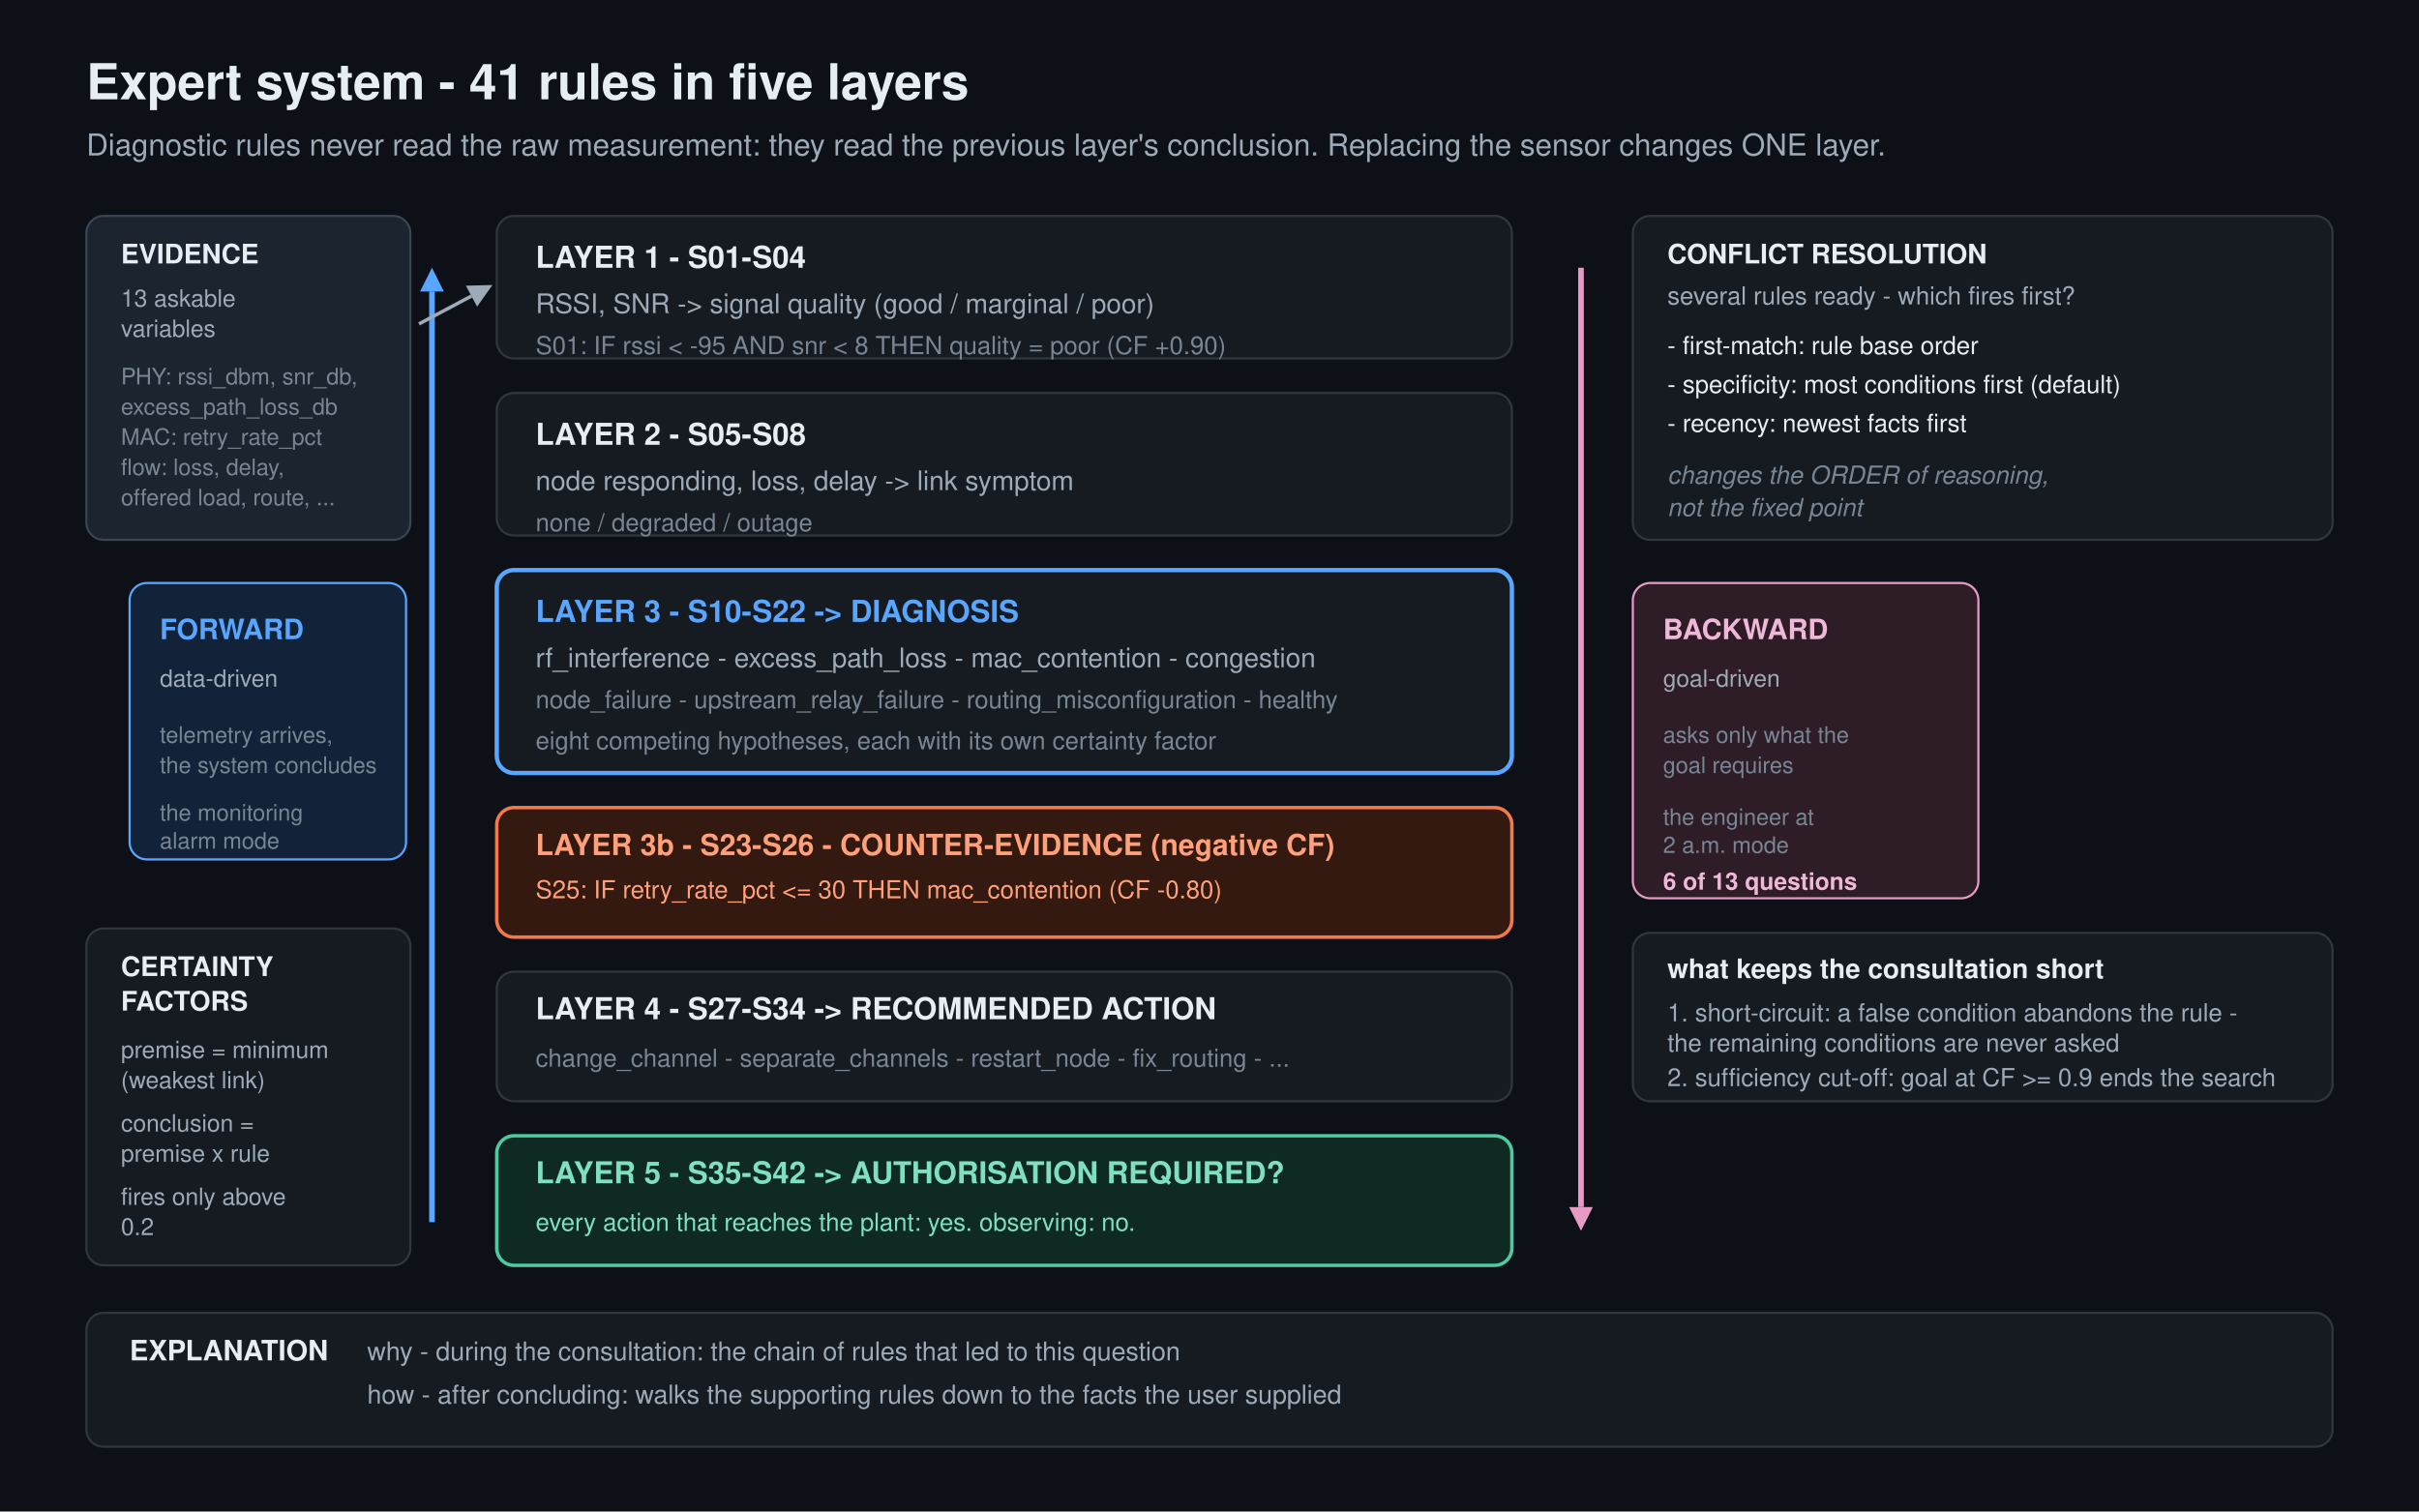
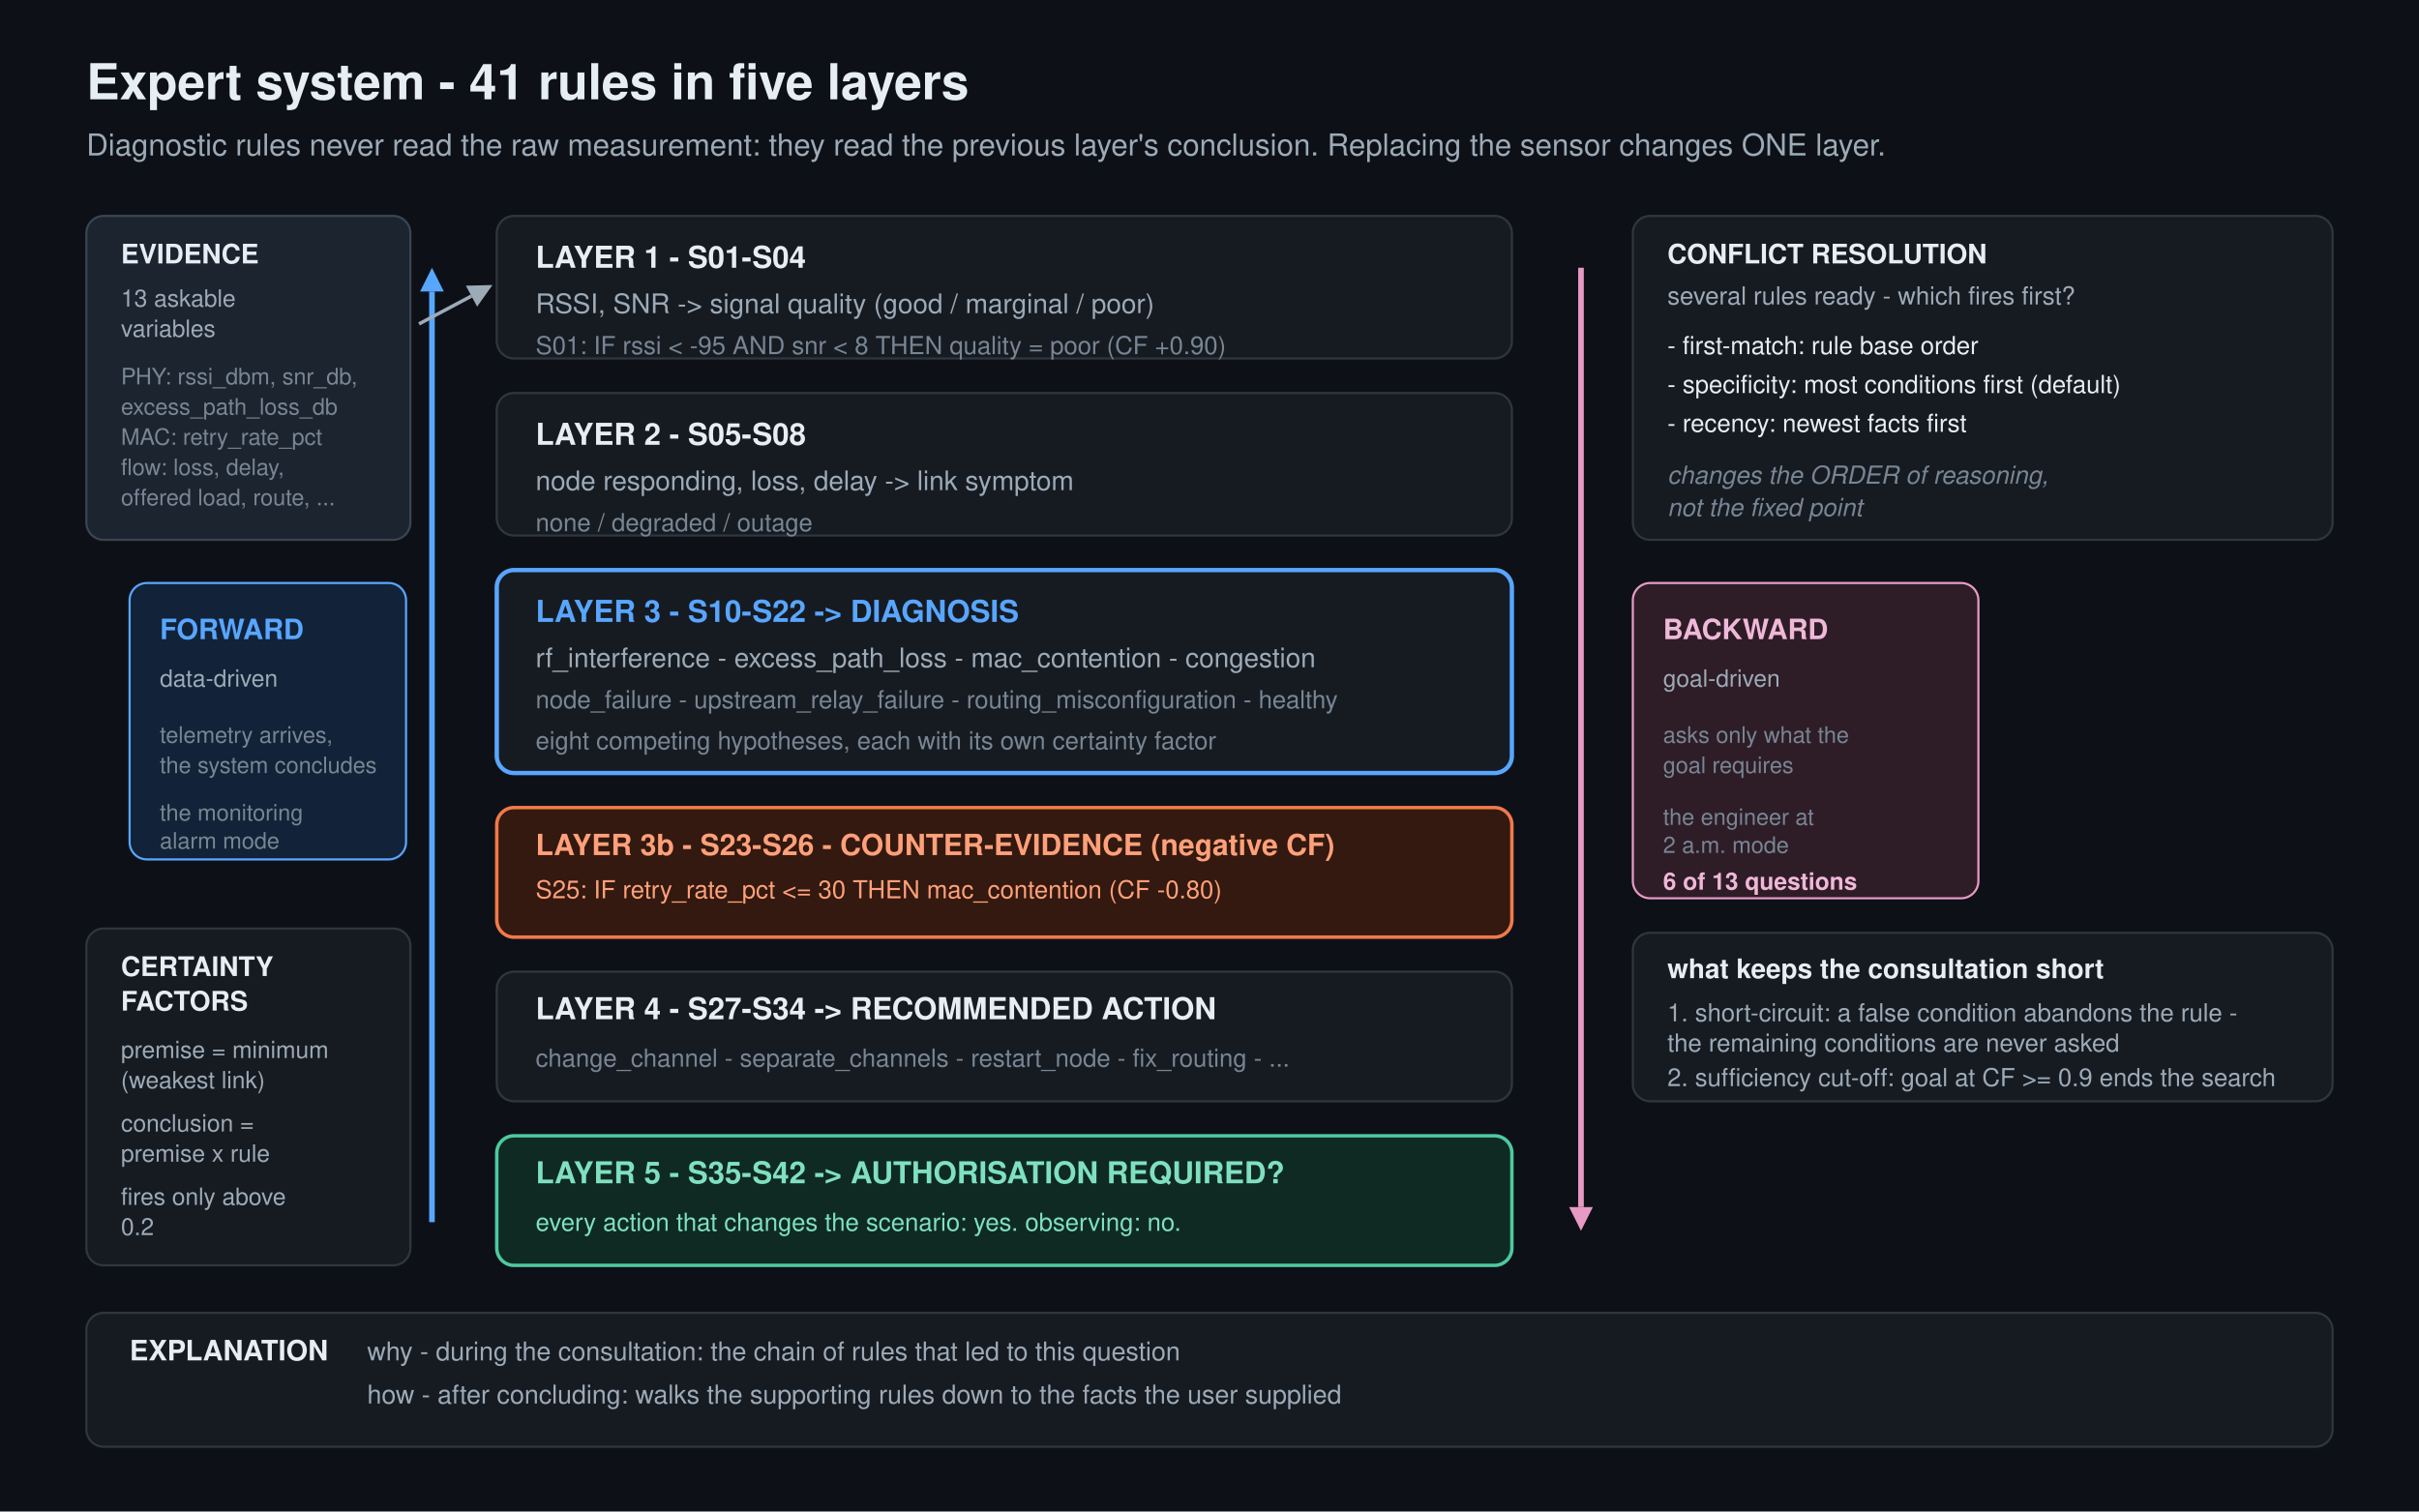
<svg xmlns="http://www.w3.org/2000/svg" viewBox="0 0 1120 700" width="1120" height="700" font-family="Segoe UI, Helvetica, Arial, sans-serif">
  <rect width="1120" height="700" fill="#0d1117" />
  <text x="40" y="46" font-size="23" fill="#e6edf3" font-weight="600">Expert system - 41 rules in five layers</text>
  <text x="40" y="72" font-size="14" fill="#9daab7">Diagnostic rules never read the raw measurement: they read the previous layer's conclusion. Replacing the sensor changes ONE layer.</text>
  <rect x="230" y="100" width="470" height="66" rx="8" fill="#161b22" stroke="#30363d" stroke-width="1.0" />
  <text x="248" y="124" font-size="14" fill="#e6edf3" font-weight="700">LAYER 1 - S01-S04</text>
  <text x="248" y="145" font-size="12.5" fill="#9daab7">RSSI, SNR  -&gt;  signal quality  (good / marginal / poor)</text>
  <text x="248" y="164" font-size="11.5" fill="#788593">S01: IF rssi &lt; -95 AND snr &lt; 8 THEN quality = poor   (CF +0.90)</text>
  <rect x="230" y="182" width="470" height="66" rx="8" fill="#161b22" stroke="#30363d" stroke-width="1.0" />
  <text x="248" y="206" font-size="14" fill="#e6edf3" font-weight="700">LAYER 2 - S05-S08</text>
  <text x="248" y="227" font-size="12.5" fill="#9daab7">node responding, loss, delay  -&gt;  link symptom</text>
  <text x="248" y="246" font-size="11.5" fill="#788593">none / degraded / outage</text>
  <rect x="230" y="264" width="470" height="94" rx="8" fill="#161b22" stroke="#58a6ff" stroke-width="2.0" />
  <text x="248" y="288" font-size="14" fill="#58a6ff" font-weight="700">LAYER 3 - S10-S22  -&gt;  DIAGNOSIS</text>
  <text x="248" y="309" font-size="12.5" fill="#9daab7">rf_interference - excess_path_loss - mac_contention - congestion</text>
  <text x="248" y="328" font-size="11.5" fill="#788593">node_failure - upstream_relay_failure - routing_misconfiguration - healthy</text>
  <text x="248" y="347" font-size="11.5" fill="#788593">eight competing hypotheses, each with its own certainty factor</text>
  <rect x="230" y="374" width="470" height="60" rx="8" fill="#33190f" stroke="#f2794a" stroke-width="1.6" />
  <text x="248" y="396" font-size="13.5" fill="#ffa07a" font-weight="700">LAYER 3b - S23-S26 - COUNTER-EVIDENCE (negative CF)</text>
  <text x="248" y="416" font-size="11.5" fill="#ffa07a">S25: IF retry_rate_pct &lt;= 30 THEN mac_contention  (CF -0.80)</text>
  <rect x="230" y="450" width="470" height="60" rx="8" fill="#161b22" stroke="#30363d" stroke-width="1.0" />
  <text x="248" y="472" font-size="14" fill="#e6edf3" font-weight="700">LAYER 4 - S27-S34  -&gt;  RECOMMENDED ACTION</text>
  <text x="248" y="494" font-size="11.5" fill="#788593">change_channel - separate_channels - restart_node - fix_routing - ...</text>
  <rect x="230" y="526" width="470" height="60" rx="8" fill="#0f2a22" stroke="#4ec9a0" stroke-width="1.6" />
  <text x="248" y="548" font-size="14" fill="#7fe0c0" font-weight="700">LAYER 5 - S35-S42  -&gt;  AUTHORISATION REQUIRED?</text>
-   <text x="248" y="570" font-size="11.5" fill="#7fe0c0">every action that reaches the plant: yes. observing: no.</text>
+   <text x="248" y="570" font-size="11.5" fill="#7fe0c0">every action that changes the scenario: yes. observing: no.</text>
  <line x1="200" y1="566" x2="200.0" y2="135.0" stroke="#58a6ff" stroke-width="2.6" />
  <polygon points="200,124 205.5,135.0 194.5,135.0" fill="#58a6ff" />
  <rect x="60" y="270" width="128" height="128" rx="8" fill="#122238" stroke="#58a6ff" stroke-width="1.0" />
  <text x="74" y="296" font-size="13" fill="#58a6ff" font-weight="700">FORWARD</text>
  <text x="74" y="318" font-size="11" fill="#9daab7">data-driven</text>
  <text x="74" y="344" font-size="10.5" fill="#788593">telemetry arrives,</text>
  <text x="74" y="358" font-size="10.5" fill="#788593">the system concludes</text>
  <text x="74" y="380" font-size="10.5" fill="#788593">the monitoring</text>
  <text x="74" y="393" font-size="10.5" fill="#788593">alarm mode</text>
  <line x1="732" y1="124" x2="732.0" y2="559.0" stroke="#e79ac4" stroke-width="2.6" />
  <polygon points="732,570 726.5,559.0 737.5,559.0" fill="#e79ac4" />
  <rect x="756" y="270" width="160" height="146" rx="8" fill="#2e1d27" stroke="#e79ac4" stroke-width="1.0" />
  <text x="770" y="296" font-size="13" fill="#f0b8d8" font-weight="700">BACKWARD</text>
  <text x="770" y="318" font-size="11" fill="#9daab7">goal-driven</text>
  <text x="770" y="344" font-size="10.5" fill="#788593">asks only what the</text>
  <text x="770" y="358" font-size="10.5" fill="#788593">goal requires</text>
  <text x="770" y="382" font-size="10.5" fill="#788593">the engineer at</text>
  <text x="770" y="395" font-size="10.5" fill="#788593">2 a.m. mode</text>
  <text x="770" y="412" font-size="11" fill="#f0b8d8" font-weight="700">6 of 13 questions</text>
  <rect x="756" y="432" width="324" height="78" rx="8" fill="#161b22" stroke="#30363d" stroke-width="1.0" />
  <text x="772" y="453" font-size="12.5" fill="#e6edf3" font-weight="700">what keeps the consultation short</text>
  <text x="772" y="473" font-size="11.5" fill="#9daab7">1. short-circuit: a false condition abandons the rule -</text>
  <text x="772" y="487" font-size="11.5" fill="#9daab7">    the remaining conditions are never asked</text>
  <text x="772" y="503" font-size="11.5" fill="#9daab7">2. sufficiency cut-off: goal at CF &gt;= 0.9 ends the search</text>
  <rect x="40" y="430" width="150" height="156" rx="8" fill="#161b22" stroke="#30363d" stroke-width="1.0" />
  <text x="56" y="452" font-size="12.5" fill="#e6edf3" font-weight="700">CERTAINTY</text>
  <text x="56" y="468" font-size="12.5" fill="#e6edf3" font-weight="700">FACTORS</text>
  <text x="56" y="490" font-size="11" fill="#9daab7">premise = minimum</text>
  <text x="56" y="504" font-size="11" fill="#9daab7">(weakest link)</text>
  <text x="56" y="524" font-size="11" fill="#9daab7">conclusion =</text>
  <text x="56" y="538" font-size="11" fill="#9daab7">premise x rule</text>
  <text x="56" y="558" font-size="11" fill="#9daab7">fires only above</text>
  <text x="56" y="572" font-size="11" fill="#9daab7">0.2</text>
  <rect x="756" y="100" width="324" height="150" rx="8" fill="#161b22" stroke="#30363d" stroke-width="1.0" />
  <text x="772" y="122" font-size="12.5" fill="#e6edf3" font-weight="700">CONFLICT RESOLUTION</text>
  <text x="772" y="141" font-size="11.5" fill="#9daab7">several rules ready - which fires first?</text>
  <text x="772" y="164" font-size="11.5" fill="#e6edf3">- first-match: rule base order</text>
  <text x="772" y="182" font-size="11.5" fill="#e6edf3">- specificity: most conditions first (default)</text>
  <text x="772" y="200" font-size="11.5" fill="#e6edf3">- recency: newest facts first</text>
  <text x="772" y="224" font-size="11.5" fill="#788593" font-style="italic">changes the ORDER of reasoning,</text>
  <text x="772" y="239" font-size="11.5" fill="#788593" font-style="italic">not the fixed point</text>
  <rect x="40" y="100" width="150" height="150" rx="8" fill="#1c2430" stroke="#3a4552" stroke-width="1.0" />
  <text x="56" y="122" font-size="12.5" fill="#e6edf3" font-weight="700">EVIDENCE</text>
  <text x="56" y="142" font-size="11" fill="#9daab7">13 askable</text>
  <text x="56" y="156" font-size="11" fill="#9daab7">variables</text>
  <text x="56" y="178" font-size="10.5" fill="#788593">PHY: rssi_dbm, snr_db,</text>
  <text x="56" y="192" font-size="10.5" fill="#788593">excess_path_loss_db</text>
  <text x="56" y="206" font-size="10.5" fill="#788593">MAC: retry_rate_pct</text>
  <text x="56" y="220" font-size="10.5" fill="#788593">flow: loss, delay,</text>
  <text x="56" y="234" font-size="10.5" fill="#788593">offered load, route, ...</text>
  <line x1="194" y1="150" x2="218.3" y2="137.1" stroke="#9daab7" stroke-width="1.6" />
  <polygon points="228,132 220.9,142.0 215.7,132.3" fill="#9daab7" />
  <rect x="40" y="608" width="1040" height="62" rx="8" fill="#161b22" stroke="#30363d" stroke-width="1.0" />
  <text x="60" y="630" font-size="13" fill="#e6edf3" font-weight="700">EXPLANATION</text>
  <text x="170" y="630" font-size="12" fill="#9daab7">why  - during the consultation: the chain of rules that led to this question</text>
  <text x="170" y="650" font-size="12" fill="#9daab7">how  - after concluding: walks the supporting rules down to the facts the user supplied</text>
</svg>
